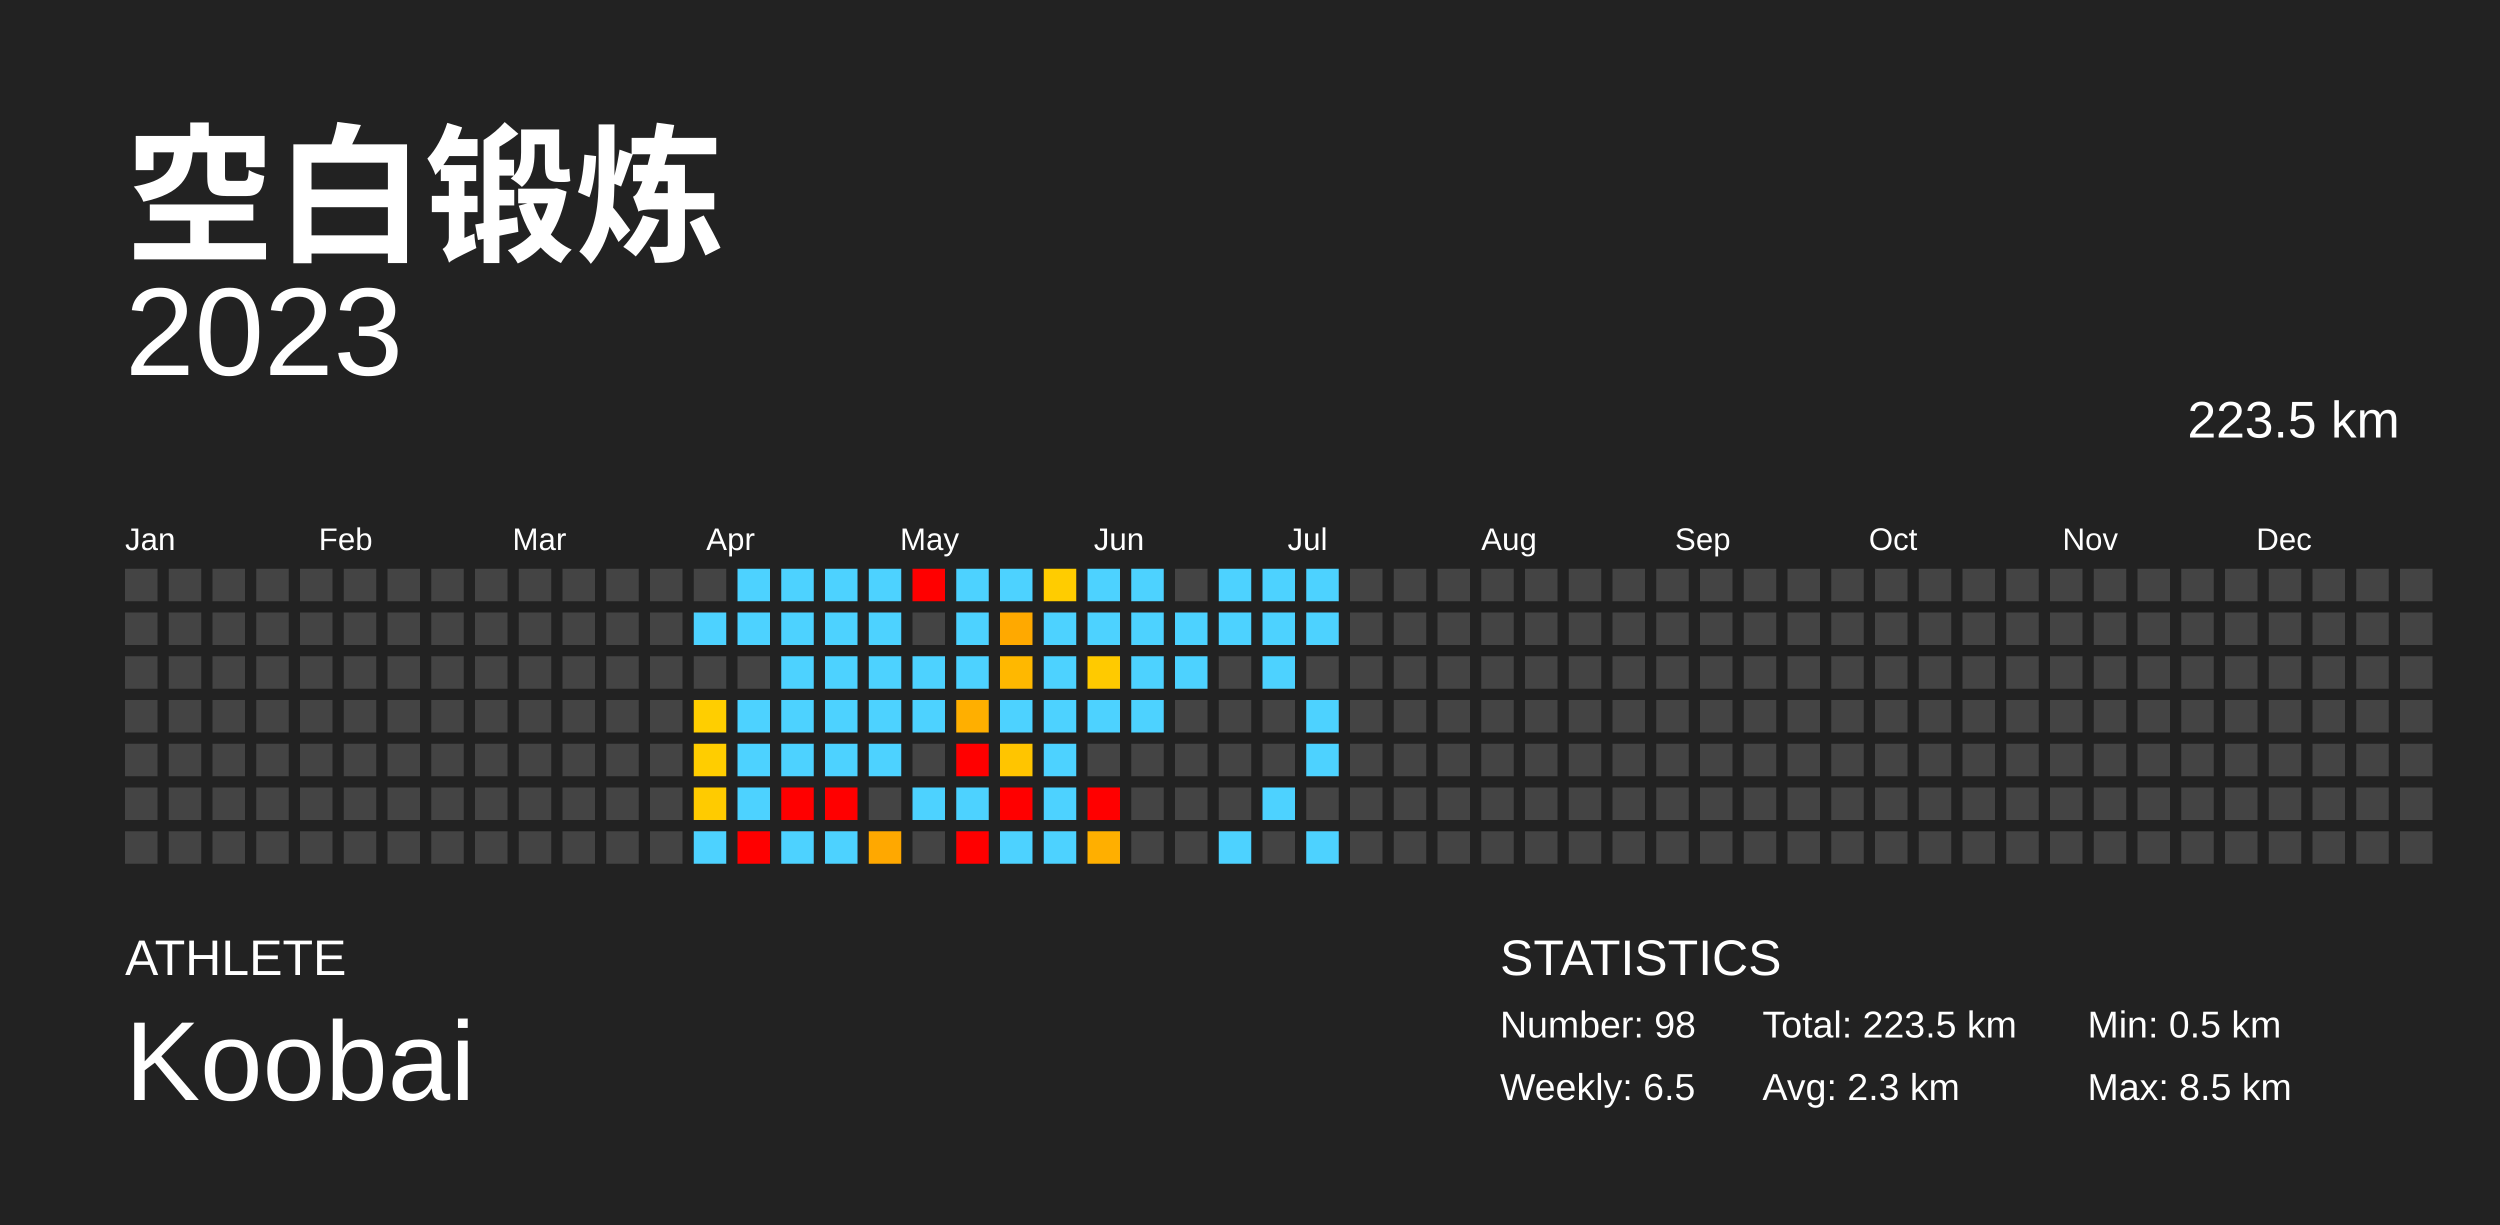
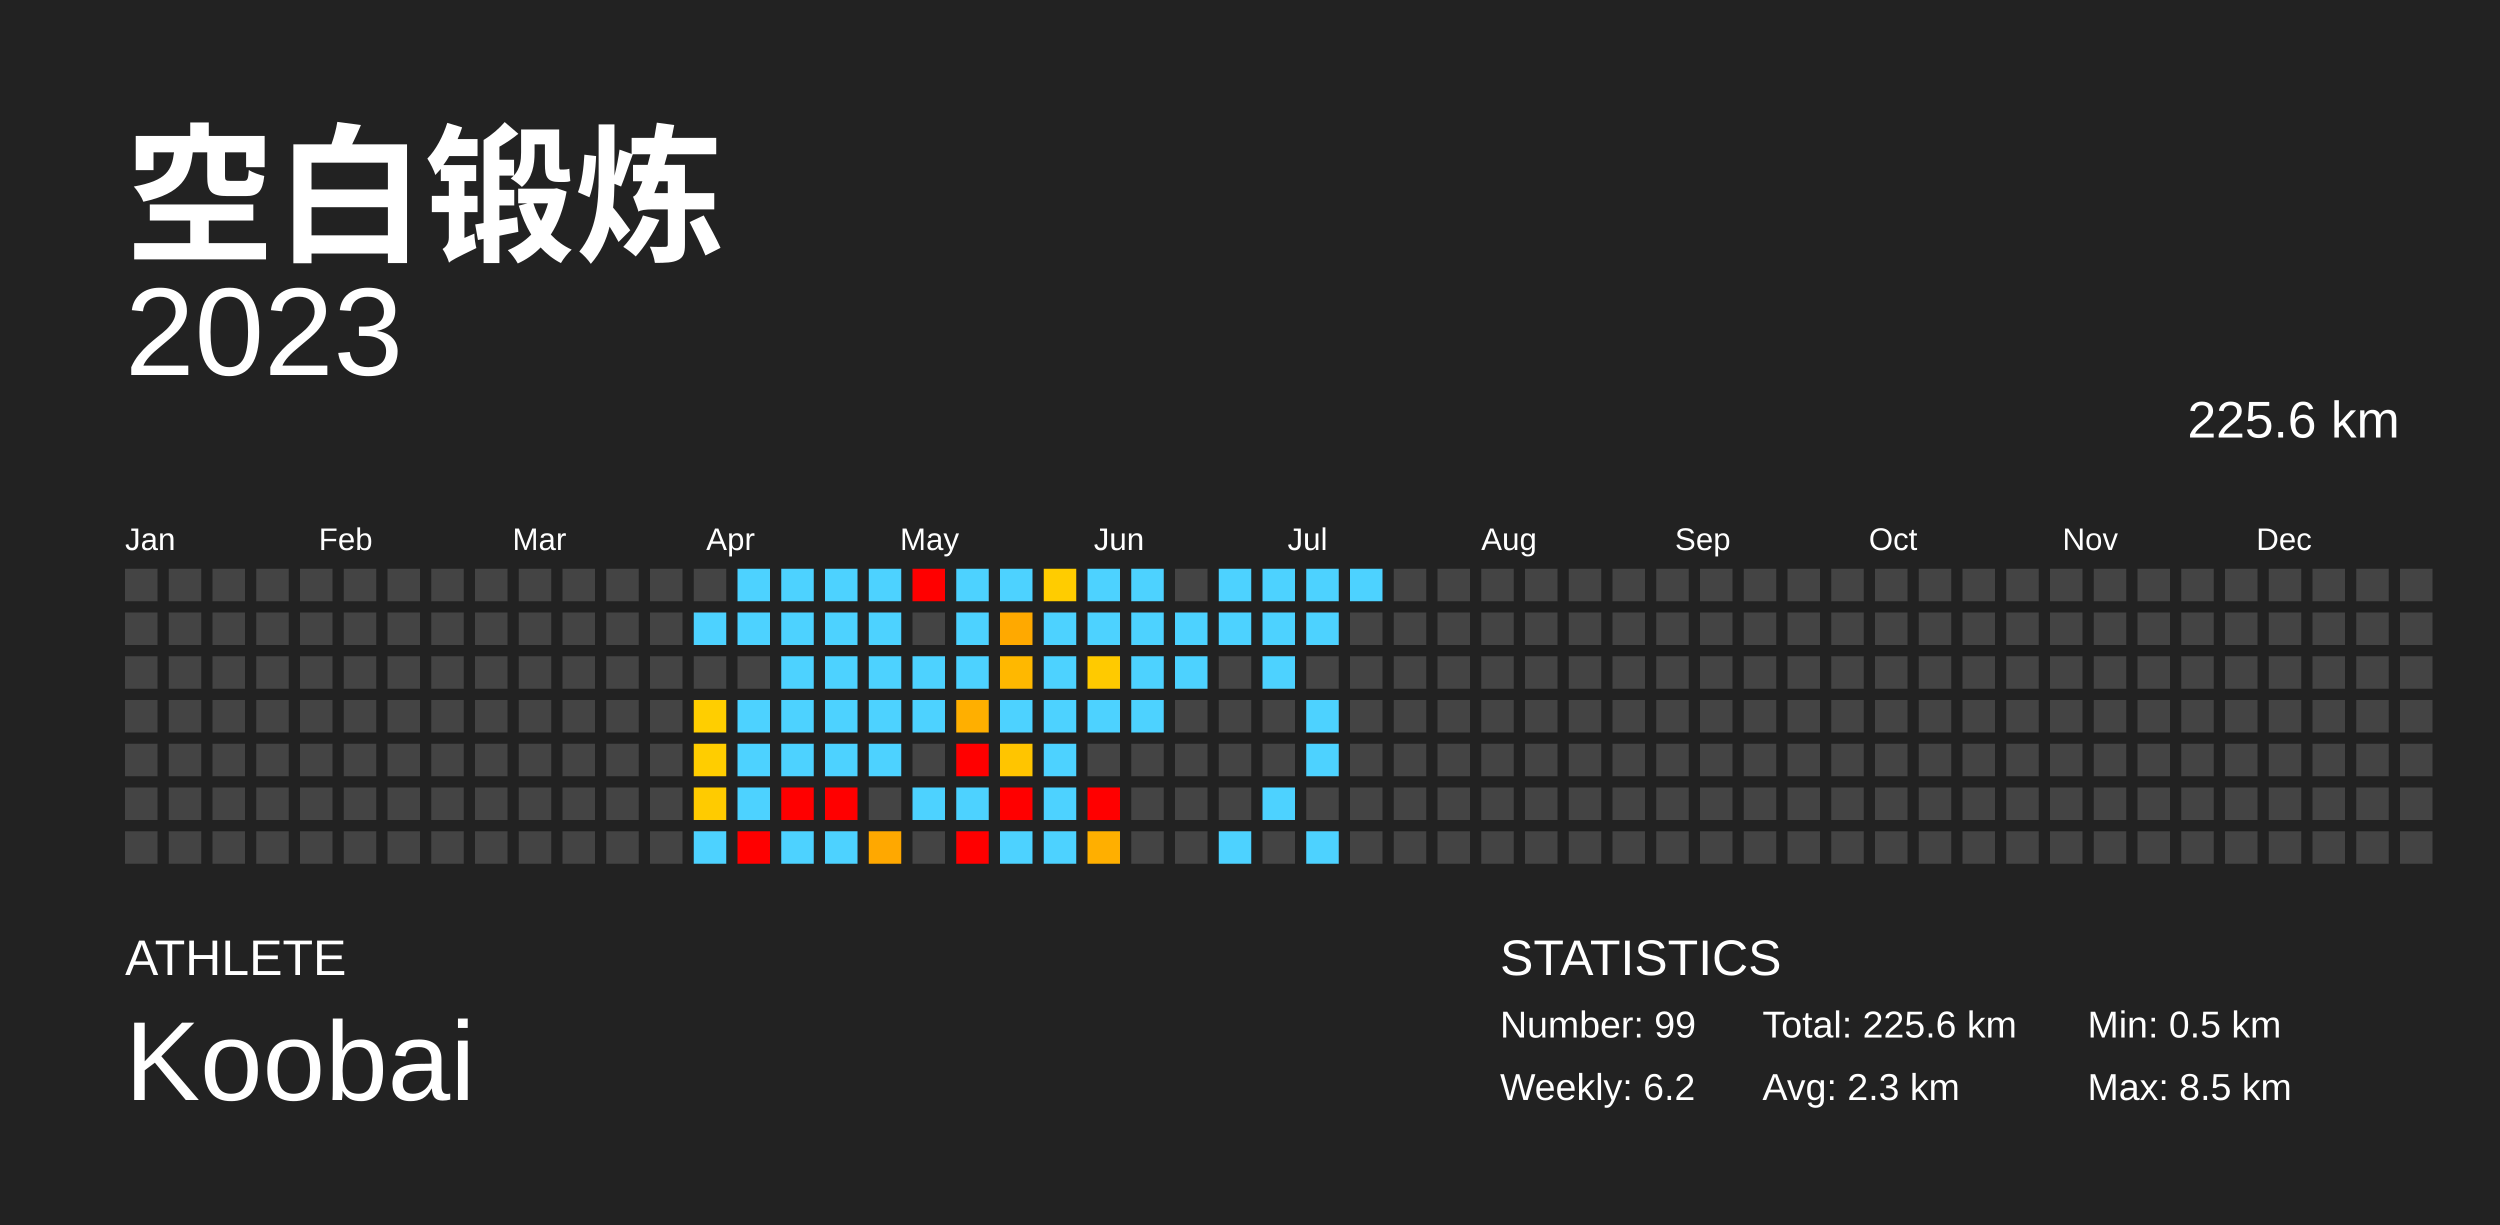
<svg xmlns="http://www.w3.org/2000/svg" baseProfile="full" height="98mm" version="1.1" viewBox="0,0,200,98" width="200mm">
  <defs />
  <rect fill="#222222" height="98" width="200" x="0" y="0" />
  <text fill="#FFFFFF" style="font-size:12px; font-family:Arial; font-weight:bold;" x="10" y="20">空白锻炼</text>
  <text fill="#FFFFFF" style="font-size:4px; font-family:Arial" x="10" y="78">ATHLETE</text>
  <text fill="#FFFFFF" style="font-size:9px; font-family:Arial" x="10" y="88">Koobai</text>
  <text fill="#FFFFFF" style="font-size:4px; font-family:Arial" x="120" y="78">STATISTICS</text>
-   <text fill="#FFFFFF" style="font-size:3px; font-family:Arial" x="120" y="83">Number: 98</text>
-   <text fill="#FFFFFF" style="font-size:3px; font-family:Arial" x="120" y="88">Weekly: 6.5</text>
-   <text fill="#FFFFFF" style="font-size:3px; font-family:Arial" x="141" y="83">Total: 223.5 km</text>
+   <text fill="#FFFFFF" style="font-size:3px; font-family:Arial" x="120" y="83">Number: 99</text>
+   <text fill="#FFFFFF" style="font-size:3px; font-family:Arial" x="120" y="88">Weekly: 6.2</text>
+   <text fill="#FFFFFF" style="font-size:3px; font-family:Arial" x="141" y="83">Total: 225.6 km</text>
  <text fill="#FFFFFF" style="font-size:3px; font-family:Arial" x="141" y="88">Avg: 2.3 km</text>
  <text fill="#FFFFFF" style="font-size:3px; font-family:Arial" x="167" y="83">Min: 0.5 km</text>
  <text fill="#FFFFFF" style="font-size:3px; font-family:Arial" x="167" y="88">Max: 8.5 km</text>
  <text alignment-baseline="hanging" fill="#FFFFFF" style="font-size:10.0px; font-family:Arial;" x="10" y="30">2023</text>
-   <text alignment-baseline="hanging" fill="#FFFFFF" style="font-size:4.125px; font-family:Arial;" x="175" y="35">223.5 km</text>
+   <text alignment-baseline="hanging" fill="#FFFFFF" style="font-size:4.125px; font-family:Arial;" x="175" y="35">225.6 km</text>
  <text fill="#FFFFFF" style="font-size:2.5px; font-family:Arial" x="10.0" y="44">Jan</text>
  <text fill="#FFFFFF" style="font-size:2.5px; font-family:Arial" x="25.5" y="44">Feb</text>
  <text fill="#FFFFFF" style="font-size:2.5px; font-family:Arial" x="41.0" y="44">Mar</text>
  <text fill="#FFFFFF" style="font-size:2.5px; font-family:Arial" x="56.5" y="44">Apr</text>
  <text fill="#FFFFFF" style="font-size:2.5px; font-family:Arial" x="72.0" y="44">May</text>
  <text fill="#FFFFFF" style="font-size:2.5px; font-family:Arial" x="87.5" y="44">Jun</text>
  <text fill="#FFFFFF" style="font-size:2.5px; font-family:Arial" x="103.0" y="44">Jul</text>
  <text fill="#FFFFFF" style="font-size:2.5px; font-family:Arial" x="118.5" y="44">Aug</text>
  <text fill="#FFFFFF" style="font-size:2.5px; font-family:Arial" x="134.0" y="44">Sep</text>
  <text fill="#FFFFFF" style="font-size:2.5px; font-family:Arial" x="149.5" y="44">Oct</text>
  <text fill="#FFFFFF" style="font-size:2.5px; font-family:Arial" x="165.0" y="44">Nov</text>
  <text fill="#FFFFFF" style="font-size:2.5px; font-family:Arial" x="180.5" y="44">Dec</text>
  <rect fill="#444444" height="2.6" width="2.6" x="10.0" y="45.5" />
  <rect fill="#444444" height="2.6" width="2.6" x="10.0" y="49.0" />
  <rect fill="#444444" height="2.6" width="2.6" x="10.0" y="52.5" />
  <rect fill="#444444" height="2.6" width="2.6" x="10.0" y="56.0" />
  <rect fill="#444444" height="2.6" width="2.6" x="10.0" y="59.5" />
  <rect fill="#444444" height="2.6" width="2.6" x="10.0" y="63.0" />
  <rect fill="#444444" height="2.6" width="2.6" x="10.0" y="66.5" />
  <rect fill="#444444" height="2.6" width="2.6" x="13.5" y="45.5" />
  <rect fill="#444444" height="2.6" width="2.6" x="13.5" y="49.0" />
  <rect fill="#444444" height="2.6" width="2.6" x="13.5" y="52.5" />
  <rect fill="#444444" height="2.6" width="2.6" x="13.5" y="56.0" />
  <rect fill="#444444" height="2.6" width="2.6" x="13.5" y="59.5" />
  <rect fill="#444444" height="2.6" width="2.6" x="13.5" y="63.0" />
  <rect fill="#444444" height="2.6" width="2.6" x="13.5" y="66.5" />
  <rect fill="#444444" height="2.6" width="2.6" x="17.0" y="45.5" />
  <rect fill="#444444" height="2.6" width="2.6" x="17.0" y="49.0" />
  <rect fill="#444444" height="2.6" width="2.6" x="17.0" y="52.5" />
  <rect fill="#444444" height="2.6" width="2.6" x="17.0" y="56.0" />
  <rect fill="#444444" height="2.6" width="2.6" x="17.0" y="59.5" />
  <rect fill="#444444" height="2.6" width="2.6" x="17.0" y="63.0" />
  <rect fill="#444444" height="2.6" width="2.6" x="17.0" y="66.5" />
  <rect fill="#444444" height="2.6" width="2.6" x="20.5" y="45.5" />
  <rect fill="#444444" height="2.6" width="2.6" x="20.5" y="49.0" />
  <rect fill="#444444" height="2.6" width="2.6" x="20.5" y="52.5" />
  <rect fill="#444444" height="2.6" width="2.6" x="20.5" y="56.0" />
  <rect fill="#444444" height="2.6" width="2.6" x="20.5" y="59.5" />
  <rect fill="#444444" height="2.6" width="2.6" x="20.5" y="63.0" />
  <rect fill="#444444" height="2.6" width="2.6" x="20.5" y="66.5" />
  <rect fill="#444444" height="2.6" width="2.6" x="24.0" y="45.5" />
  <rect fill="#444444" height="2.6" width="2.6" x="24.0" y="49.0" />
  <rect fill="#444444" height="2.6" width="2.6" x="24.0" y="52.5" />
  <rect fill="#444444" height="2.6" width="2.6" x="24.0" y="56.0" />
  <rect fill="#444444" height="2.6" width="2.6" x="24.0" y="59.5" />
  <rect fill="#444444" height="2.6" width="2.6" x="24.0" y="63.0" />
  <rect fill="#444444" height="2.6" width="2.6" x="24.0" y="66.5" />
  <rect fill="#444444" height="2.6" width="2.6" x="27.5" y="45.5" />
  <rect fill="#444444" height="2.6" width="2.6" x="27.5" y="49.0" />
  <rect fill="#444444" height="2.6" width="2.6" x="27.5" y="52.5" />
  <rect fill="#444444" height="2.6" width="2.6" x="27.5" y="56.0" />
  <rect fill="#444444" height="2.6" width="2.6" x="27.5" y="59.5" />
  <rect fill="#444444" height="2.6" width="2.6" x="27.5" y="63.0" />
  <rect fill="#444444" height="2.6" width="2.6" x="27.5" y="66.5" />
  <rect fill="#444444" height="2.6" width="2.6" x="31.0" y="45.5" />
  <rect fill="#444444" height="2.6" width="2.6" x="31.0" y="49.0" />
  <rect fill="#444444" height="2.6" width="2.6" x="31.0" y="52.5" />
  <rect fill="#444444" height="2.6" width="2.6" x="31.0" y="56.0" />
  <rect fill="#444444" height="2.6" width="2.6" x="31.0" y="59.5" />
  <rect fill="#444444" height="2.6" width="2.6" x="31.0" y="63.0" />
  <rect fill="#444444" height="2.6" width="2.6" x="31.0" y="66.5" />
  <rect fill="#444444" height="2.6" width="2.6" x="34.5" y="45.5" />
  <rect fill="#444444" height="2.6" width="2.6" x="34.5" y="49.0" />
  <rect fill="#444444" height="2.6" width="2.6" x="34.5" y="52.5" />
  <rect fill="#444444" height="2.6" width="2.6" x="34.5" y="56.0" />
  <rect fill="#444444" height="2.6" width="2.6" x="34.5" y="59.5" />
  <rect fill="#444444" height="2.6" width="2.6" x="34.5" y="63.0" />
  <rect fill="#444444" height="2.6" width="2.6" x="34.5" y="66.5" />
  <rect fill="#444444" height="2.6" width="2.6" x="38.0" y="45.5" />
  <rect fill="#444444" height="2.6" width="2.6" x="38.0" y="49.0" />
  <rect fill="#444444" height="2.6" width="2.6" x="38.0" y="52.5" />
  <rect fill="#444444" height="2.6" width="2.6" x="38.0" y="56.0" />
  <rect fill="#444444" height="2.6" width="2.6" x="38.0" y="59.5" />
  <rect fill="#444444" height="2.6" width="2.6" x="38.0" y="63.0" />
  <rect fill="#444444" height="2.6" width="2.6" x="38.0" y="66.5" />
  <rect fill="#444444" height="2.6" width="2.6" x="41.5" y="45.5" />
  <rect fill="#444444" height="2.6" width="2.6" x="41.5" y="49.0" />
  <rect fill="#444444" height="2.6" width="2.6" x="41.5" y="52.5" />
  <rect fill="#444444" height="2.6" width="2.6" x="41.5" y="56.0" />
  <rect fill="#444444" height="2.6" width="2.6" x="41.5" y="59.5" />
  <rect fill="#444444" height="2.6" width="2.6" x="41.5" y="63.0" />
  <rect fill="#444444" height="2.6" width="2.6" x="41.5" y="66.5" />
  <rect fill="#444444" height="2.6" width="2.6" x="45.0" y="45.5" />
  <rect fill="#444444" height="2.6" width="2.6" x="45.0" y="49.0" />
  <rect fill="#444444" height="2.6" width="2.6" x="45.0" y="52.5" />
  <rect fill="#444444" height="2.6" width="2.6" x="45.0" y="56.0" />
  <rect fill="#444444" height="2.6" width="2.6" x="45.0" y="59.5" />
  <rect fill="#444444" height="2.6" width="2.6" x="45.0" y="63.0" />
  <rect fill="#444444" height="2.6" width="2.6" x="45.0" y="66.5" />
  <rect fill="#444444" height="2.6" width="2.6" x="48.5" y="45.5" />
  <rect fill="#444444" height="2.6" width="2.6" x="48.5" y="49.0" />
  <rect fill="#444444" height="2.6" width="2.6" x="48.5" y="52.5" />
  <rect fill="#444444" height="2.6" width="2.6" x="48.5" y="56.0" />
  <rect fill="#444444" height="2.6" width="2.6" x="48.5" y="59.5" />
  <rect fill="#444444" height="2.6" width="2.6" x="48.5" y="63.0" />
  <rect fill="#444444" height="2.6" width="2.6" x="48.5" y="66.5" />
  <rect fill="#444444" height="2.6" width="2.6" x="52.0" y="45.5" />
  <rect fill="#444444" height="2.6" width="2.6" x="52.0" y="49.0" />
  <rect fill="#444444" height="2.6" width="2.6" x="52.0" y="52.5" />
  <rect fill="#444444" height="2.6" width="2.6" x="52.0" y="56.0" />
  <rect fill="#444444" height="2.6" width="2.6" x="52.0" y="59.5" />
  <rect fill="#444444" height="2.6" width="2.6" x="52.0" y="63.0" />
  <rect fill="#444444" height="2.6" width="2.6" x="52.0" y="66.5" />
  <rect fill="#444444" height="2.6" width="2.6" x="55.5" y="45.5" />
  <rect fill="#4dd2ff" height="2.6" width="2.6" x="55.5" y="49.0" />
  <rect fill="#444444" height="2.6" width="2.6" x="55.5" y="52.5" />
  <rect fill="#ffce00" height="2.6" width="2.6" x="55.5" y="56.0" />
  <rect fill="#ffcd00" height="2.6" width="2.6" x="55.5" y="59.5" />
  <rect fill="#ffcb00" height="2.6" width="2.6" x="55.5" y="63.0" />
  <rect fill="#4dd2ff" height="2.6" width="2.6" x="55.5" y="66.5" />
  <rect fill="#4dd2ff" height="2.6" width="2.6" x="59.0" y="45.5" />
  <rect fill="#4dd2ff" height="2.6" width="2.6" x="59.0" y="49.0" />
  <rect fill="#444444" height="2.6" width="2.6" x="59.0" y="52.5" />
  <rect fill="#4dd2ff" height="2.6" width="2.6" x="59.0" y="56.0" />
  <rect fill="#4dd2ff" height="2.6" width="2.6" x="59.0" y="59.5" />
  <rect fill="#4dd2ff" height="2.6" width="2.6" x="59.0" y="63.0" />
  <rect fill="red" height="2.6" width="2.6" x="59.0" y="66.5" />
  <rect fill="#4dd2ff" height="2.6" width="2.6" x="62.5" y="45.5" />
  <rect fill="#4dd2ff" height="2.6" width="2.6" x="62.5" y="49.0" />
  <rect fill="#4dd2ff" height="2.6" width="2.6" x="62.5" y="52.5" />
  <rect fill="#4dd2ff" height="2.6" width="2.6" x="62.5" y="56.0" />
  <rect fill="#4dd2ff" height="2.6" width="2.6" x="62.5" y="59.5" />
  <rect fill="red" height="2.6" width="2.6" x="62.5" y="63.0" />
  <rect fill="#4dd2ff" height="2.6" width="2.6" x="62.5" y="66.5" />
  <rect fill="#4dd2ff" height="2.6" width="2.6" x="66.0" y="45.5" />
  <rect fill="#4dd2ff" height="2.6" width="2.6" x="66.0" y="49.0" />
  <rect fill="#4dd2ff" height="2.6" width="2.6" x="66.0" y="52.5" />
  <rect fill="#4dd2ff" height="2.6" width="2.6" x="66.0" y="56.0" />
  <rect fill="#4dd2ff" height="2.6" width="2.6" x="66.0" y="59.5" />
  <rect fill="red" height="2.6" width="2.6" x="66.0" y="63.0" />
  <rect fill="#4dd2ff" height="2.6" width="2.6" x="66.0" y="66.5" />
  <rect fill="#4dd2ff" height="2.6" width="2.6" x="69.5" y="45.5" />
  <rect fill="#4dd2ff" height="2.6" width="2.6" x="69.5" y="49.0" />
  <rect fill="#4dd2ff" height="2.6" width="2.6" x="69.5" y="52.5" />
  <rect fill="#4dd2ff" height="2.6" width="2.6" x="69.5" y="56.0" />
  <rect fill="#4dd2ff" height="2.6" width="2.6" x="69.5" y="59.5" />
  <rect fill="#444444" height="2.6" width="2.6" x="69.5" y="63.0" />
  <rect fill="#ffa800" height="2.6" width="2.6" x="69.5" y="66.5" />
  <rect fill="red" height="2.6" width="2.6" x="73.0" y="45.5" />
  <rect fill="#444444" height="2.6" width="2.6" x="73.0" y="49.0" />
  <rect fill="#4dd2ff" height="2.6" width="2.6" x="73.0" y="52.5" />
  <rect fill="#4dd2ff" height="2.6" width="2.6" x="73.0" y="56.0" />
  <rect fill="#444444" height="2.6" width="2.6" x="73.0" y="59.5" />
  <rect fill="#4dd2ff" height="2.6" width="2.6" x="73.0" y="63.0" />
  <rect fill="#444444" height="2.6" width="2.6" x="73.0" y="66.5" />
  <rect fill="#4dd2ff" height="2.6" width="2.6" x="76.5" y="45.5" />
  <rect fill="#4dd2ff" height="2.6" width="2.6" x="76.5" y="49.0" />
  <rect fill="#4dd2ff" height="2.6" width="2.6" x="76.5" y="52.5" />
  <rect fill="#ffaf00" height="2.6" width="2.6" x="76.5" y="56.0" />
  <rect fill="red" height="2.6" width="2.6" x="76.5" y="59.5" />
  <rect fill="#4dd2ff" height="2.6" width="2.6" x="76.5" y="63.0" />
  <rect fill="red" height="2.6" width="2.6" x="76.5" y="66.5" />
  <rect fill="#4dd2ff" height="2.6" width="2.6" x="80.0" y="45.5" />
  <rect fill="#ffa900" height="2.6" width="2.6" x="80.0" y="49.0" />
  <rect fill="#ffb800" height="2.6" width="2.6" x="80.0" y="52.5" />
  <rect fill="#4dd2ff" height="2.6" width="2.6" x="80.0" y="56.0" />
  <rect fill="#ffc500" height="2.6" width="2.6" x="80.0" y="59.5" />
  <rect fill="red" height="2.6" width="2.6" x="80.0" y="63.0" />
  <rect fill="#4dd2ff" height="2.6" width="2.6" x="80.0" y="66.5" />
  <rect fill="#ffcc00" height="2.6" width="2.6" x="83.5" y="45.5" />
  <rect fill="#4dd2ff" height="2.6" width="2.6" x="83.5" y="49.0" />
  <rect fill="#4dd2ff" height="2.6" width="2.6" x="83.5" y="52.5" />
  <rect fill="#4dd2ff" height="2.6" width="2.6" x="83.5" y="56.0" />
  <rect fill="#4dd2ff" height="2.6" width="2.6" x="83.5" y="59.5" />
  <rect fill="#4dd2ff" height="2.6" width="2.6" x="83.5" y="63.0" />
  <rect fill="#4dd2ff" height="2.6" width="2.6" x="83.5" y="66.5" />
  <rect fill="#4dd2ff" height="2.6" width="2.6" x="87.0" y="45.5" />
  <rect fill="#4dd2ff" height="2.6" width="2.6" x="87.0" y="49.0" />
  <rect fill="#ffca00" height="2.6" width="2.6" x="87.0" y="52.5" />
  <rect fill="#4dd2ff" height="2.6" width="2.6" x="87.0" y="56.0" />
  <rect fill="#444444" height="2.6" width="2.6" x="87.0" y="59.5" />
  <rect fill="red" height="2.6" width="2.6" x="87.0" y="63.0" />
  <rect fill="#ffaf00" height="2.6" width="2.6" x="87.0" y="66.5" />
  <rect fill="#4dd2ff" height="2.6" width="2.6" x="90.5" y="45.5" />
  <rect fill="#4dd2ff" height="2.6" width="2.6" x="90.5" y="49.0" />
  <rect fill="#4dd2ff" height="2.6" width="2.6" x="90.5" y="52.5" />
  <rect fill="#4dd2ff" height="2.6" width="2.6" x="90.5" y="56.0" />
  <rect fill="#444444" height="2.6" width="2.6" x="90.5" y="59.5" />
  <rect fill="#444444" height="2.6" width="2.6" x="90.5" y="63.0" />
  <rect fill="#444444" height="2.6" width="2.6" x="90.5" y="66.5" />
  <rect fill="#444444" height="2.6" width="2.6" x="94.0" y="45.5" />
  <rect fill="#4dd2ff" height="2.6" width="2.6" x="94.0" y="49.0" />
  <rect fill="#4dd2ff" height="2.6" width="2.6" x="94.0" y="52.5" />
  <rect fill="#444444" height="2.6" width="2.6" x="94.0" y="56.0" />
  <rect fill="#444444" height="2.6" width="2.6" x="94.0" y="59.5" />
  <rect fill="#444444" height="2.6" width="2.6" x="94.0" y="63.0" />
  <rect fill="#444444" height="2.6" width="2.6" x="94.0" y="66.5" />
  <rect fill="#4dd2ff" height="2.6" width="2.6" x="97.5" y="45.5" />
  <rect fill="#4dd2ff" height="2.6" width="2.6" x="97.5" y="49.0" />
  <rect fill="#444444" height="2.6" width="2.6" x="97.5" y="52.5" />
  <rect fill="#444444" height="2.6" width="2.6" x="97.5" y="56.0" />
  <rect fill="#444444" height="2.6" width="2.6" x="97.5" y="59.5" />
  <rect fill="#444444" height="2.6" width="2.6" x="97.5" y="63.0" />
  <rect fill="#4dd2ff" height="2.6" width="2.6" x="97.5" y="66.5" />
  <rect fill="#4dd2ff" height="2.6" width="2.6" x="101.0" y="45.5" />
  <rect fill="#4dd2ff" height="2.6" width="2.6" x="101.0" y="49.0" />
  <rect fill="#4dd2ff" height="2.6" width="2.6" x="101.0" y="52.5" />
  <rect fill="#444444" height="2.6" width="2.6" x="101.0" y="56.0" />
  <rect fill="#444444" height="2.6" width="2.6" x="101.0" y="59.5" />
  <rect fill="#4dd2ff" height="2.6" width="2.6" x="101.0" y="63.0" />
  <rect fill="#444444" height="2.6" width="2.6" x="101.0" y="66.5" />
  <rect fill="#4dd2ff" height="2.6" width="2.6" x="104.5" y="45.5" />
  <rect fill="#4dd2ff" height="2.6" width="2.6" x="104.5" y="49.0" />
  <rect fill="#444444" height="2.6" width="2.6" x="104.5" y="52.5" />
  <rect fill="#4dd2ff" height="2.6" width="2.6" x="104.5" y="56.0" />
  <rect fill="#4dd2ff" height="2.6" width="2.6" x="104.5" y="59.5" />
  <rect fill="#444444" height="2.6" width="2.6" x="104.5" y="63.0" />
  <rect fill="#4dd2ff" height="2.6" width="2.6" x="104.5" y="66.5" />
-   <rect fill="#444444" height="2.6" width="2.6" x="108.0" y="45.5" />
+   <rect fill="#4dd2ff" height="2.6" width="2.6" x="108.0" y="45.5" />
  <rect fill="#444444" height="2.6" width="2.6" x="108.0" y="49.0" />
  <rect fill="#444444" height="2.6" width="2.6" x="108.0" y="52.5" />
  <rect fill="#444444" height="2.6" width="2.6" x="108.0" y="56.0" />
  <rect fill="#444444" height="2.6" width="2.6" x="108.0" y="59.5" />
  <rect fill="#444444" height="2.6" width="2.6" x="108.0" y="63.0" />
  <rect fill="#444444" height="2.6" width="2.6" x="108.0" y="66.5" />
  <rect fill="#444444" height="2.6" width="2.6" x="111.5" y="45.5" />
  <rect fill="#444444" height="2.6" width="2.6" x="111.5" y="49.0" />
  <rect fill="#444444" height="2.6" width="2.6" x="111.5" y="52.5" />
  <rect fill="#444444" height="2.6" width="2.6" x="111.5" y="56.0" />
  <rect fill="#444444" height="2.6" width="2.6" x="111.5" y="59.5" />
  <rect fill="#444444" height="2.6" width="2.6" x="111.5" y="63.0" />
  <rect fill="#444444" height="2.6" width="2.6" x="111.5" y="66.5" />
  <rect fill="#444444" height="2.6" width="2.6" x="115.0" y="45.5" />
  <rect fill="#444444" height="2.6" width="2.6" x="115.0" y="49.0" />
  <rect fill="#444444" height="2.6" width="2.6" x="115.0" y="52.5" />
  <rect fill="#444444" height="2.6" width="2.6" x="115.0" y="56.0" />
  <rect fill="#444444" height="2.6" width="2.6" x="115.0" y="59.5" />
  <rect fill="#444444" height="2.6" width="2.6" x="115.0" y="63.0" />
  <rect fill="#444444" height="2.6" width="2.6" x="115.0" y="66.5" />
  <rect fill="#444444" height="2.6" width="2.6" x="118.5" y="45.5" />
  <rect fill="#444444" height="2.6" width="2.6" x="118.5" y="49.0" />
  <rect fill="#444444" height="2.6" width="2.6" x="118.5" y="52.5" />
  <rect fill="#444444" height="2.6" width="2.6" x="118.5" y="56.0" />
  <rect fill="#444444" height="2.6" width="2.6" x="118.5" y="59.5" />
  <rect fill="#444444" height="2.6" width="2.6" x="118.5" y="63.0" />
  <rect fill="#444444" height="2.6" width="2.6" x="118.5" y="66.5" />
  <rect fill="#444444" height="2.6" width="2.6" x="122.0" y="45.5" />
  <rect fill="#444444" height="2.6" width="2.6" x="122.0" y="49.0" />
  <rect fill="#444444" height="2.6" width="2.6" x="122.0" y="52.5" />
  <rect fill="#444444" height="2.6" width="2.6" x="122.0" y="56.0" />
  <rect fill="#444444" height="2.6" width="2.6" x="122.0" y="59.5" />
  <rect fill="#444444" height="2.6" width="2.6" x="122.0" y="63.0" />
  <rect fill="#444444" height="2.6" width="2.6" x="122.0" y="66.5" />
  <rect fill="#444444" height="2.6" width="2.6" x="125.5" y="45.5" />
  <rect fill="#444444" height="2.6" width="2.6" x="125.5" y="49.0" />
  <rect fill="#444444" height="2.6" width="2.6" x="125.5" y="52.5" />
  <rect fill="#444444" height="2.6" width="2.6" x="125.5" y="56.0" />
  <rect fill="#444444" height="2.6" width="2.6" x="125.5" y="59.5" />
  <rect fill="#444444" height="2.6" width="2.6" x="125.5" y="63.0" />
  <rect fill="#444444" height="2.6" width="2.6" x="125.5" y="66.5" />
  <rect fill="#444444" height="2.6" width="2.6" x="129.0" y="45.5" />
  <rect fill="#444444" height="2.6" width="2.6" x="129.0" y="49.0" />
  <rect fill="#444444" height="2.6" width="2.6" x="129.0" y="52.5" />
  <rect fill="#444444" height="2.6" width="2.6" x="129.0" y="56.0" />
  <rect fill="#444444" height="2.6" width="2.6" x="129.0" y="59.5" />
  <rect fill="#444444" height="2.6" width="2.6" x="129.0" y="63.0" />
  <rect fill="#444444" height="2.6" width="2.6" x="129.0" y="66.5" />
  <rect fill="#444444" height="2.6" width="2.6" x="132.5" y="45.5" />
  <rect fill="#444444" height="2.6" width="2.6" x="132.5" y="49.0" />
  <rect fill="#444444" height="2.6" width="2.6" x="132.5" y="52.5" />
  <rect fill="#444444" height="2.6" width="2.6" x="132.5" y="56.0" />
  <rect fill="#444444" height="2.6" width="2.6" x="132.5" y="59.5" />
  <rect fill="#444444" height="2.6" width="2.6" x="132.5" y="63.0" />
  <rect fill="#444444" height="2.6" width="2.6" x="132.5" y="66.5" />
  <rect fill="#444444" height="2.6" width="2.6" x="136.0" y="45.5" />
  <rect fill="#444444" height="2.6" width="2.6" x="136.0" y="49.0" />
  <rect fill="#444444" height="2.6" width="2.6" x="136.0" y="52.5" />
  <rect fill="#444444" height="2.6" width="2.6" x="136.0" y="56.0" />
  <rect fill="#444444" height="2.6" width="2.6" x="136.0" y="59.5" />
  <rect fill="#444444" height="2.6" width="2.6" x="136.0" y="63.0" />
  <rect fill="#444444" height="2.6" width="2.6" x="136.0" y="66.5" />
  <rect fill="#444444" height="2.6" width="2.6" x="139.5" y="45.5" />
  <rect fill="#444444" height="2.6" width="2.6" x="139.5" y="49.0" />
  <rect fill="#444444" height="2.6" width="2.6" x="139.5" y="52.5" />
  <rect fill="#444444" height="2.6" width="2.6" x="139.5" y="56.0" />
  <rect fill="#444444" height="2.6" width="2.6" x="139.5" y="59.5" />
  <rect fill="#444444" height="2.6" width="2.6" x="139.5" y="63.0" />
  <rect fill="#444444" height="2.6" width="2.6" x="139.5" y="66.5" />
  <rect fill="#444444" height="2.6" width="2.6" x="143.0" y="45.5" />
  <rect fill="#444444" height="2.6" width="2.6" x="143.0" y="49.0" />
  <rect fill="#444444" height="2.6" width="2.6" x="143.0" y="52.5" />
  <rect fill="#444444" height="2.6" width="2.6" x="143.0" y="56.0" />
  <rect fill="#444444" height="2.6" width="2.6" x="143.0" y="59.5" />
  <rect fill="#444444" height="2.6" width="2.6" x="143.0" y="63.0" />
  <rect fill="#444444" height="2.6" width="2.6" x="143.0" y="66.5" />
  <rect fill="#444444" height="2.6" width="2.6" x="146.5" y="45.5" />
  <rect fill="#444444" height="2.6" width="2.6" x="146.5" y="49.0" />
  <rect fill="#444444" height="2.6" width="2.6" x="146.5" y="52.5" />
  <rect fill="#444444" height="2.6" width="2.6" x="146.5" y="56.0" />
  <rect fill="#444444" height="2.6" width="2.6" x="146.5" y="59.5" />
  <rect fill="#444444" height="2.6" width="2.6" x="146.5" y="63.0" />
  <rect fill="#444444" height="2.6" width="2.6" x="146.5" y="66.5" />
  <rect fill="#444444" height="2.6" width="2.6" x="150.0" y="45.5" />
  <rect fill="#444444" height="2.6" width="2.6" x="150.0" y="49.0" />
  <rect fill="#444444" height="2.6" width="2.6" x="150.0" y="52.5" />
  <rect fill="#444444" height="2.6" width="2.6" x="150.0" y="56.0" />
  <rect fill="#444444" height="2.6" width="2.6" x="150.0" y="59.5" />
  <rect fill="#444444" height="2.6" width="2.6" x="150.0" y="63.0" />
  <rect fill="#444444" height="2.6" width="2.6" x="150.0" y="66.5" />
  <rect fill="#444444" height="2.6" width="2.6" x="153.5" y="45.5" />
  <rect fill="#444444" height="2.6" width="2.6" x="153.5" y="49.0" />
  <rect fill="#444444" height="2.6" width="2.6" x="153.5" y="52.5" />
  <rect fill="#444444" height="2.6" width="2.6" x="153.5" y="56.0" />
  <rect fill="#444444" height="2.6" width="2.6" x="153.5" y="59.5" />
  <rect fill="#444444" height="2.6" width="2.6" x="153.5" y="63.0" />
  <rect fill="#444444" height="2.6" width="2.6" x="153.5" y="66.5" />
  <rect fill="#444444" height="2.6" width="2.6" x="157.0" y="45.5" />
  <rect fill="#444444" height="2.6" width="2.6" x="157.0" y="49.0" />
  <rect fill="#444444" height="2.6" width="2.6" x="157.0" y="52.5" />
  <rect fill="#444444" height="2.6" width="2.6" x="157.0" y="56.0" />
  <rect fill="#444444" height="2.6" width="2.6" x="157.0" y="59.5" />
  <rect fill="#444444" height="2.6" width="2.6" x="157.0" y="63.0" />
  <rect fill="#444444" height="2.6" width="2.6" x="157.0" y="66.5" />
  <rect fill="#444444" height="2.6" width="2.6" x="160.5" y="45.5" />
  <rect fill="#444444" height="2.6" width="2.6" x="160.5" y="49.0" />
  <rect fill="#444444" height="2.6" width="2.6" x="160.5" y="52.5" />
  <rect fill="#444444" height="2.6" width="2.6" x="160.5" y="56.0" />
  <rect fill="#444444" height="2.6" width="2.6" x="160.5" y="59.5" />
  <rect fill="#444444" height="2.6" width="2.6" x="160.5" y="63.0" />
  <rect fill="#444444" height="2.6" width="2.6" x="160.5" y="66.5" />
  <rect fill="#444444" height="2.6" width="2.6" x="164.0" y="45.5" />
  <rect fill="#444444" height="2.6" width="2.6" x="164.0" y="49.0" />
  <rect fill="#444444" height="2.6" width="2.6" x="164.0" y="52.5" />
  <rect fill="#444444" height="2.6" width="2.6" x="164.0" y="56.0" />
  <rect fill="#444444" height="2.6" width="2.6" x="164.0" y="59.5" />
  <rect fill="#444444" height="2.6" width="2.6" x="164.0" y="63.0" />
  <rect fill="#444444" height="2.6" width="2.6" x="164.0" y="66.5" />
  <rect fill="#444444" height="2.6" width="2.6" x="167.5" y="45.5" />
  <rect fill="#444444" height="2.6" width="2.6" x="167.5" y="49.0" />
  <rect fill="#444444" height="2.6" width="2.6" x="167.5" y="52.5" />
  <rect fill="#444444" height="2.6" width="2.6" x="167.5" y="56.0" />
  <rect fill="#444444" height="2.6" width="2.6" x="167.5" y="59.5" />
  <rect fill="#444444" height="2.6" width="2.6" x="167.5" y="63.0" />
  <rect fill="#444444" height="2.6" width="2.6" x="167.5" y="66.5" />
  <rect fill="#444444" height="2.6" width="2.6" x="171.0" y="45.5" />
  <rect fill="#444444" height="2.6" width="2.6" x="171.0" y="49.0" />
  <rect fill="#444444" height="2.6" width="2.6" x="171.0" y="52.5" />
  <rect fill="#444444" height="2.6" width="2.6" x="171.0" y="56.0" />
  <rect fill="#444444" height="2.6" width="2.6" x="171.0" y="59.5" />
  <rect fill="#444444" height="2.6" width="2.6" x="171.0" y="63.0" />
  <rect fill="#444444" height="2.6" width="2.6" x="171.0" y="66.5" />
  <rect fill="#444444" height="2.6" width="2.6" x="174.5" y="45.5" />
  <rect fill="#444444" height="2.6" width="2.6" x="174.5" y="49.0" />
  <rect fill="#444444" height="2.6" width="2.6" x="174.5" y="52.5" />
  <rect fill="#444444" height="2.6" width="2.6" x="174.5" y="56.0" />
  <rect fill="#444444" height="2.6" width="2.6" x="174.5" y="59.5" />
  <rect fill="#444444" height="2.6" width="2.6" x="174.5" y="63.0" />
  <rect fill="#444444" height="2.6" width="2.6" x="174.5" y="66.5" />
  <rect fill="#444444" height="2.6" width="2.6" x="178.0" y="45.5" />
  <rect fill="#444444" height="2.6" width="2.6" x="178.0" y="49.0" />
  <rect fill="#444444" height="2.6" width="2.6" x="178.0" y="52.5" />
  <rect fill="#444444" height="2.6" width="2.6" x="178.0" y="56.0" />
  <rect fill="#444444" height="2.6" width="2.6" x="178.0" y="59.5" />
  <rect fill="#444444" height="2.6" width="2.6" x="178.0" y="63.0" />
  <rect fill="#444444" height="2.6" width="2.6" x="178.0" y="66.5" />
  <rect fill="#444444" height="2.6" width="2.6" x="181.5" y="45.5" />
  <rect fill="#444444" height="2.6" width="2.6" x="181.5" y="49.0" />
  <rect fill="#444444" height="2.6" width="2.6" x="181.5" y="52.5" />
  <rect fill="#444444" height="2.6" width="2.6" x="181.5" y="56.0" />
  <rect fill="#444444" height="2.6" width="2.6" x="181.5" y="59.5" />
  <rect fill="#444444" height="2.6" width="2.6" x="181.5" y="63.0" />
  <rect fill="#444444" height="2.6" width="2.6" x="181.5" y="66.5" />
  <rect fill="#444444" height="2.6" width="2.6" x="185.0" y="45.5" />
  <rect fill="#444444" height="2.6" width="2.6" x="185.0" y="49.0" />
  <rect fill="#444444" height="2.6" width="2.6" x="185.0" y="52.5" />
  <rect fill="#444444" height="2.6" width="2.6" x="185.0" y="56.0" />
  <rect fill="#444444" height="2.6" width="2.6" x="185.0" y="59.5" />
  <rect fill="#444444" height="2.6" width="2.6" x="185.0" y="63.0" />
  <rect fill="#444444" height="2.6" width="2.6" x="185.0" y="66.5" />
  <rect fill="#444444" height="2.6" width="2.6" x="188.5" y="45.5" />
  <rect fill="#444444" height="2.6" width="2.6" x="188.5" y="49.0" />
  <rect fill="#444444" height="2.6" width="2.6" x="188.5" y="52.5" />
  <rect fill="#444444" height="2.6" width="2.6" x="188.5" y="56.0" />
  <rect fill="#444444" height="2.6" width="2.6" x="188.5" y="59.5" />
  <rect fill="#444444" height="2.6" width="2.6" x="188.5" y="63.0" />
  <rect fill="#444444" height="2.6" width="2.6" x="188.5" y="66.5" />
  <rect fill="#444444" height="2.6" width="2.6" x="192.0" y="45.5" />
  <rect fill="#444444" height="2.6" width="2.6" x="192.0" y="49.0" />
  <rect fill="#444444" height="2.6" width="2.6" x="192.0" y="52.5" />
  <rect fill="#444444" height="2.6" width="2.6" x="192.0" y="56.0" />
  <rect fill="#444444" height="2.6" width="2.6" x="192.0" y="59.5" />
  <rect fill="#444444" height="2.6" width="2.6" x="192.0" y="63.0" />
  <rect fill="#444444" height="2.6" width="2.6" x="192.0" y="66.5" />
</svg>
